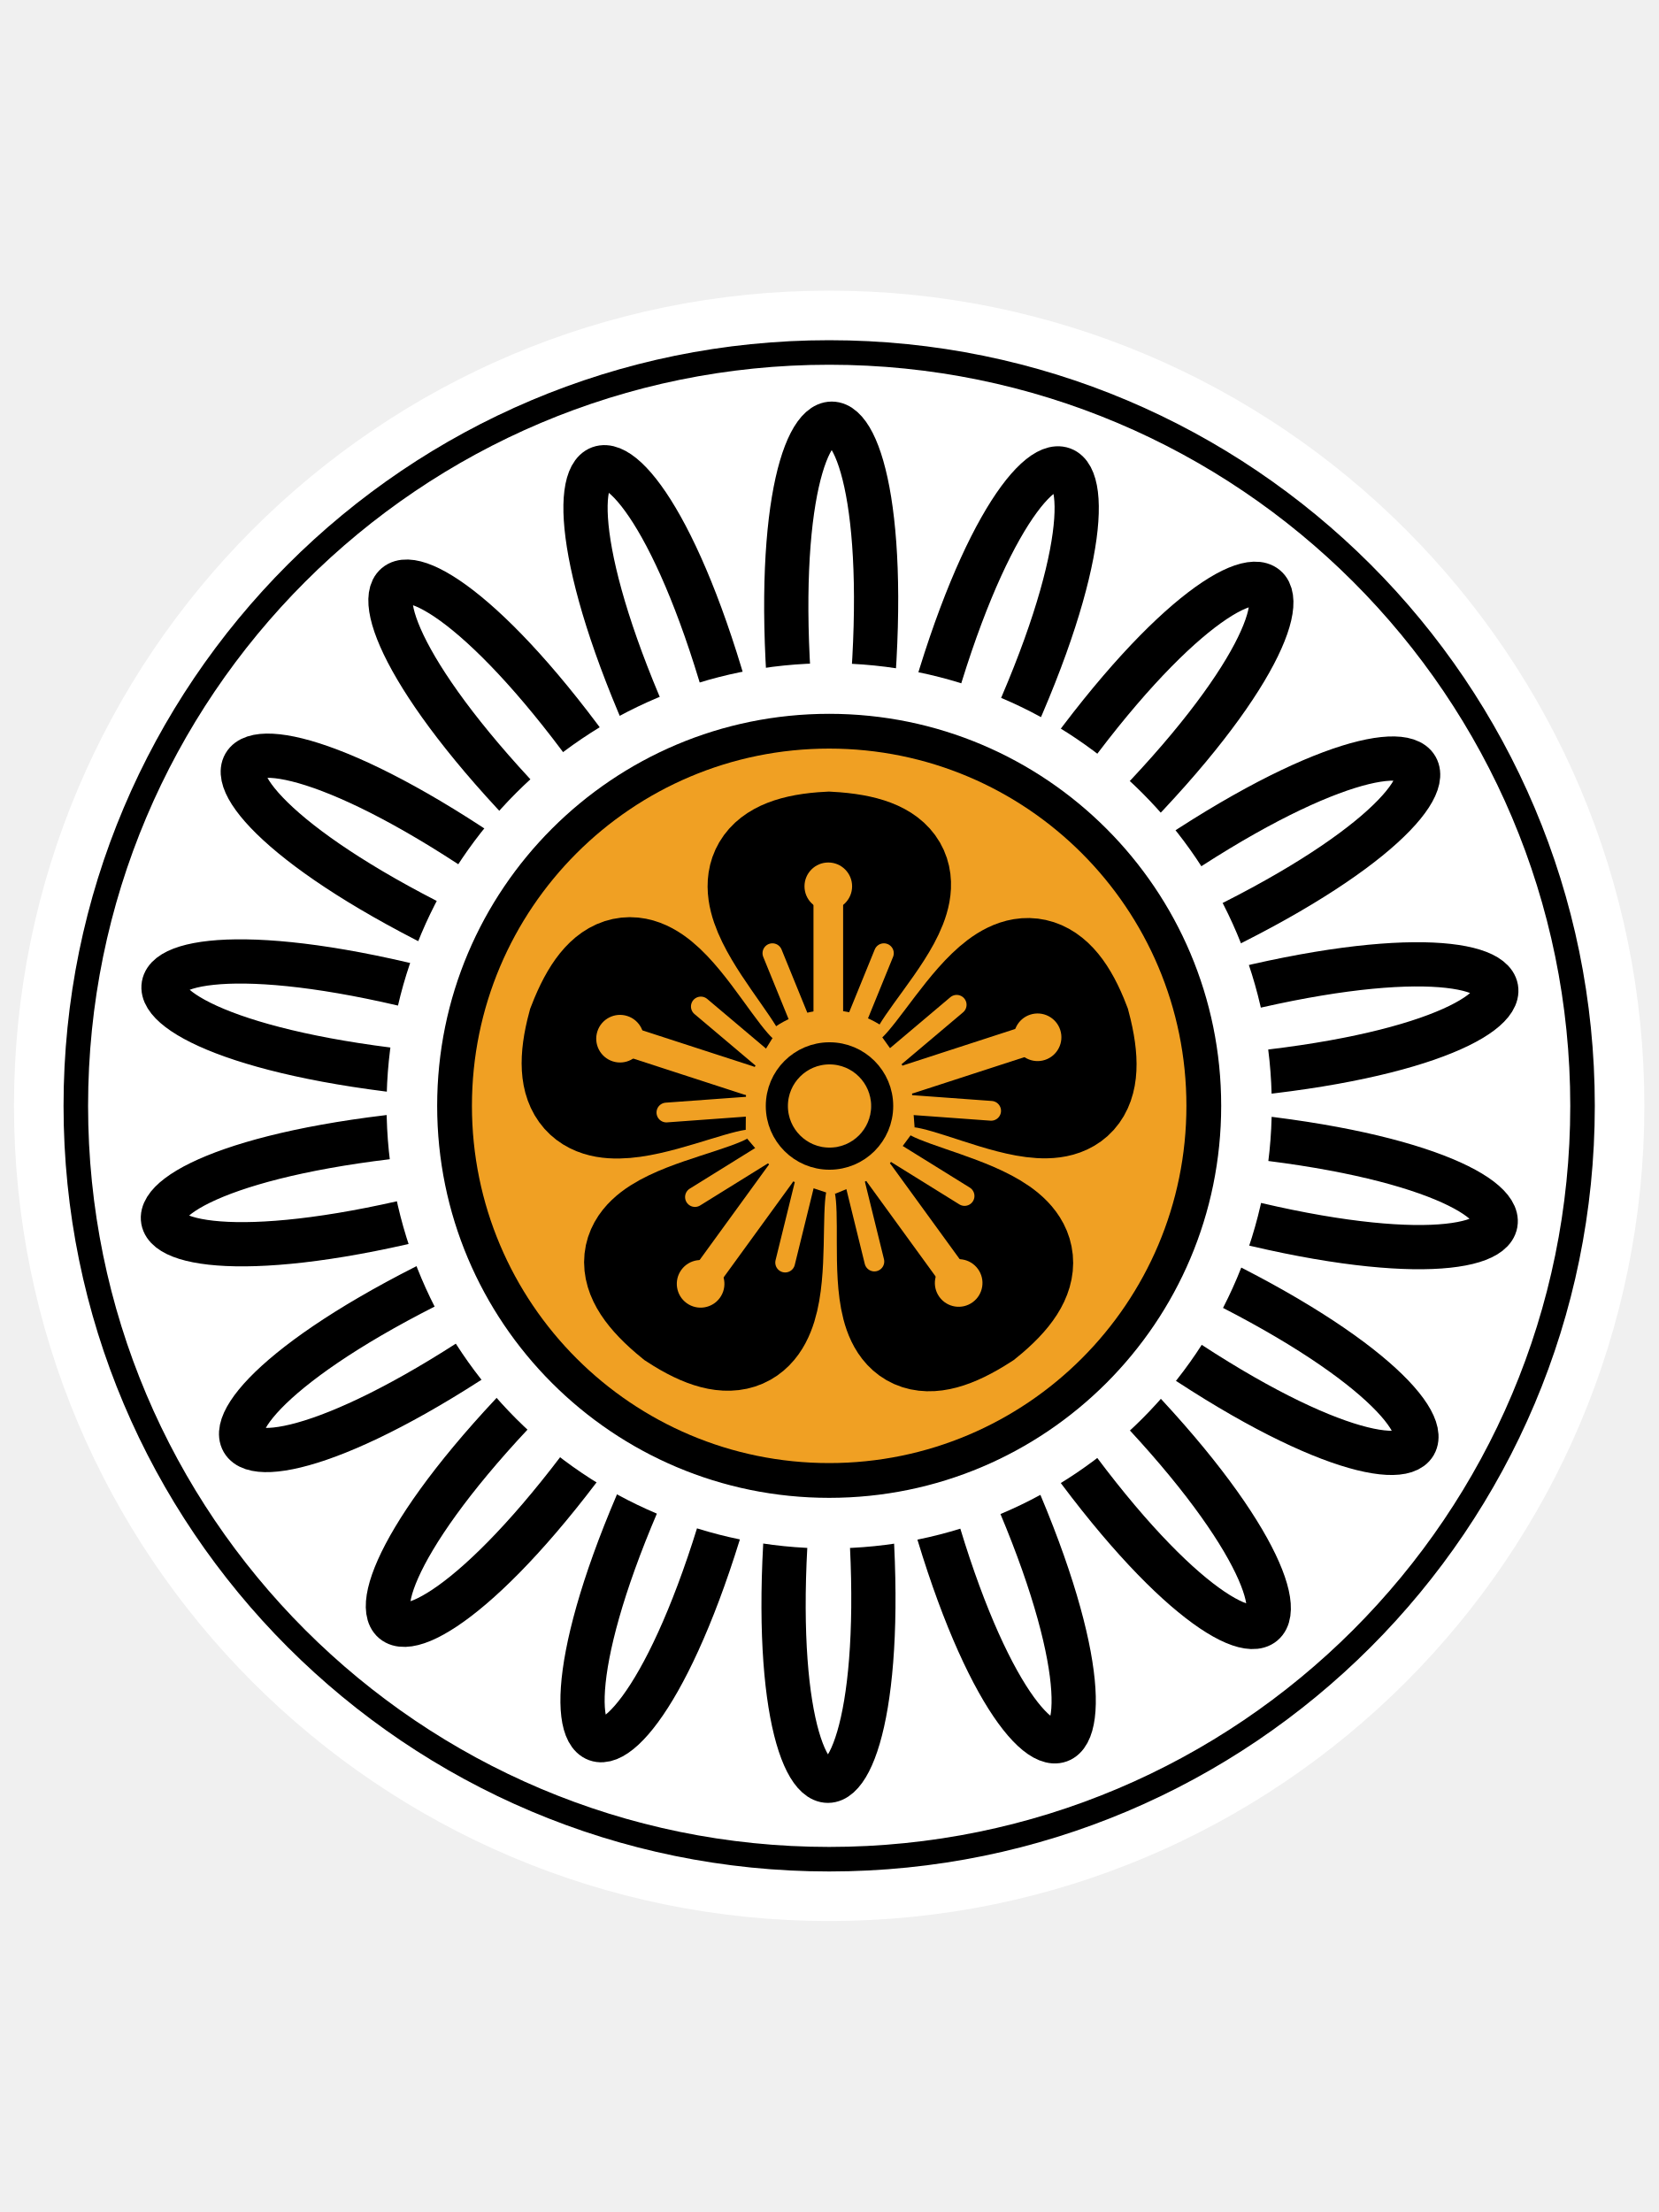
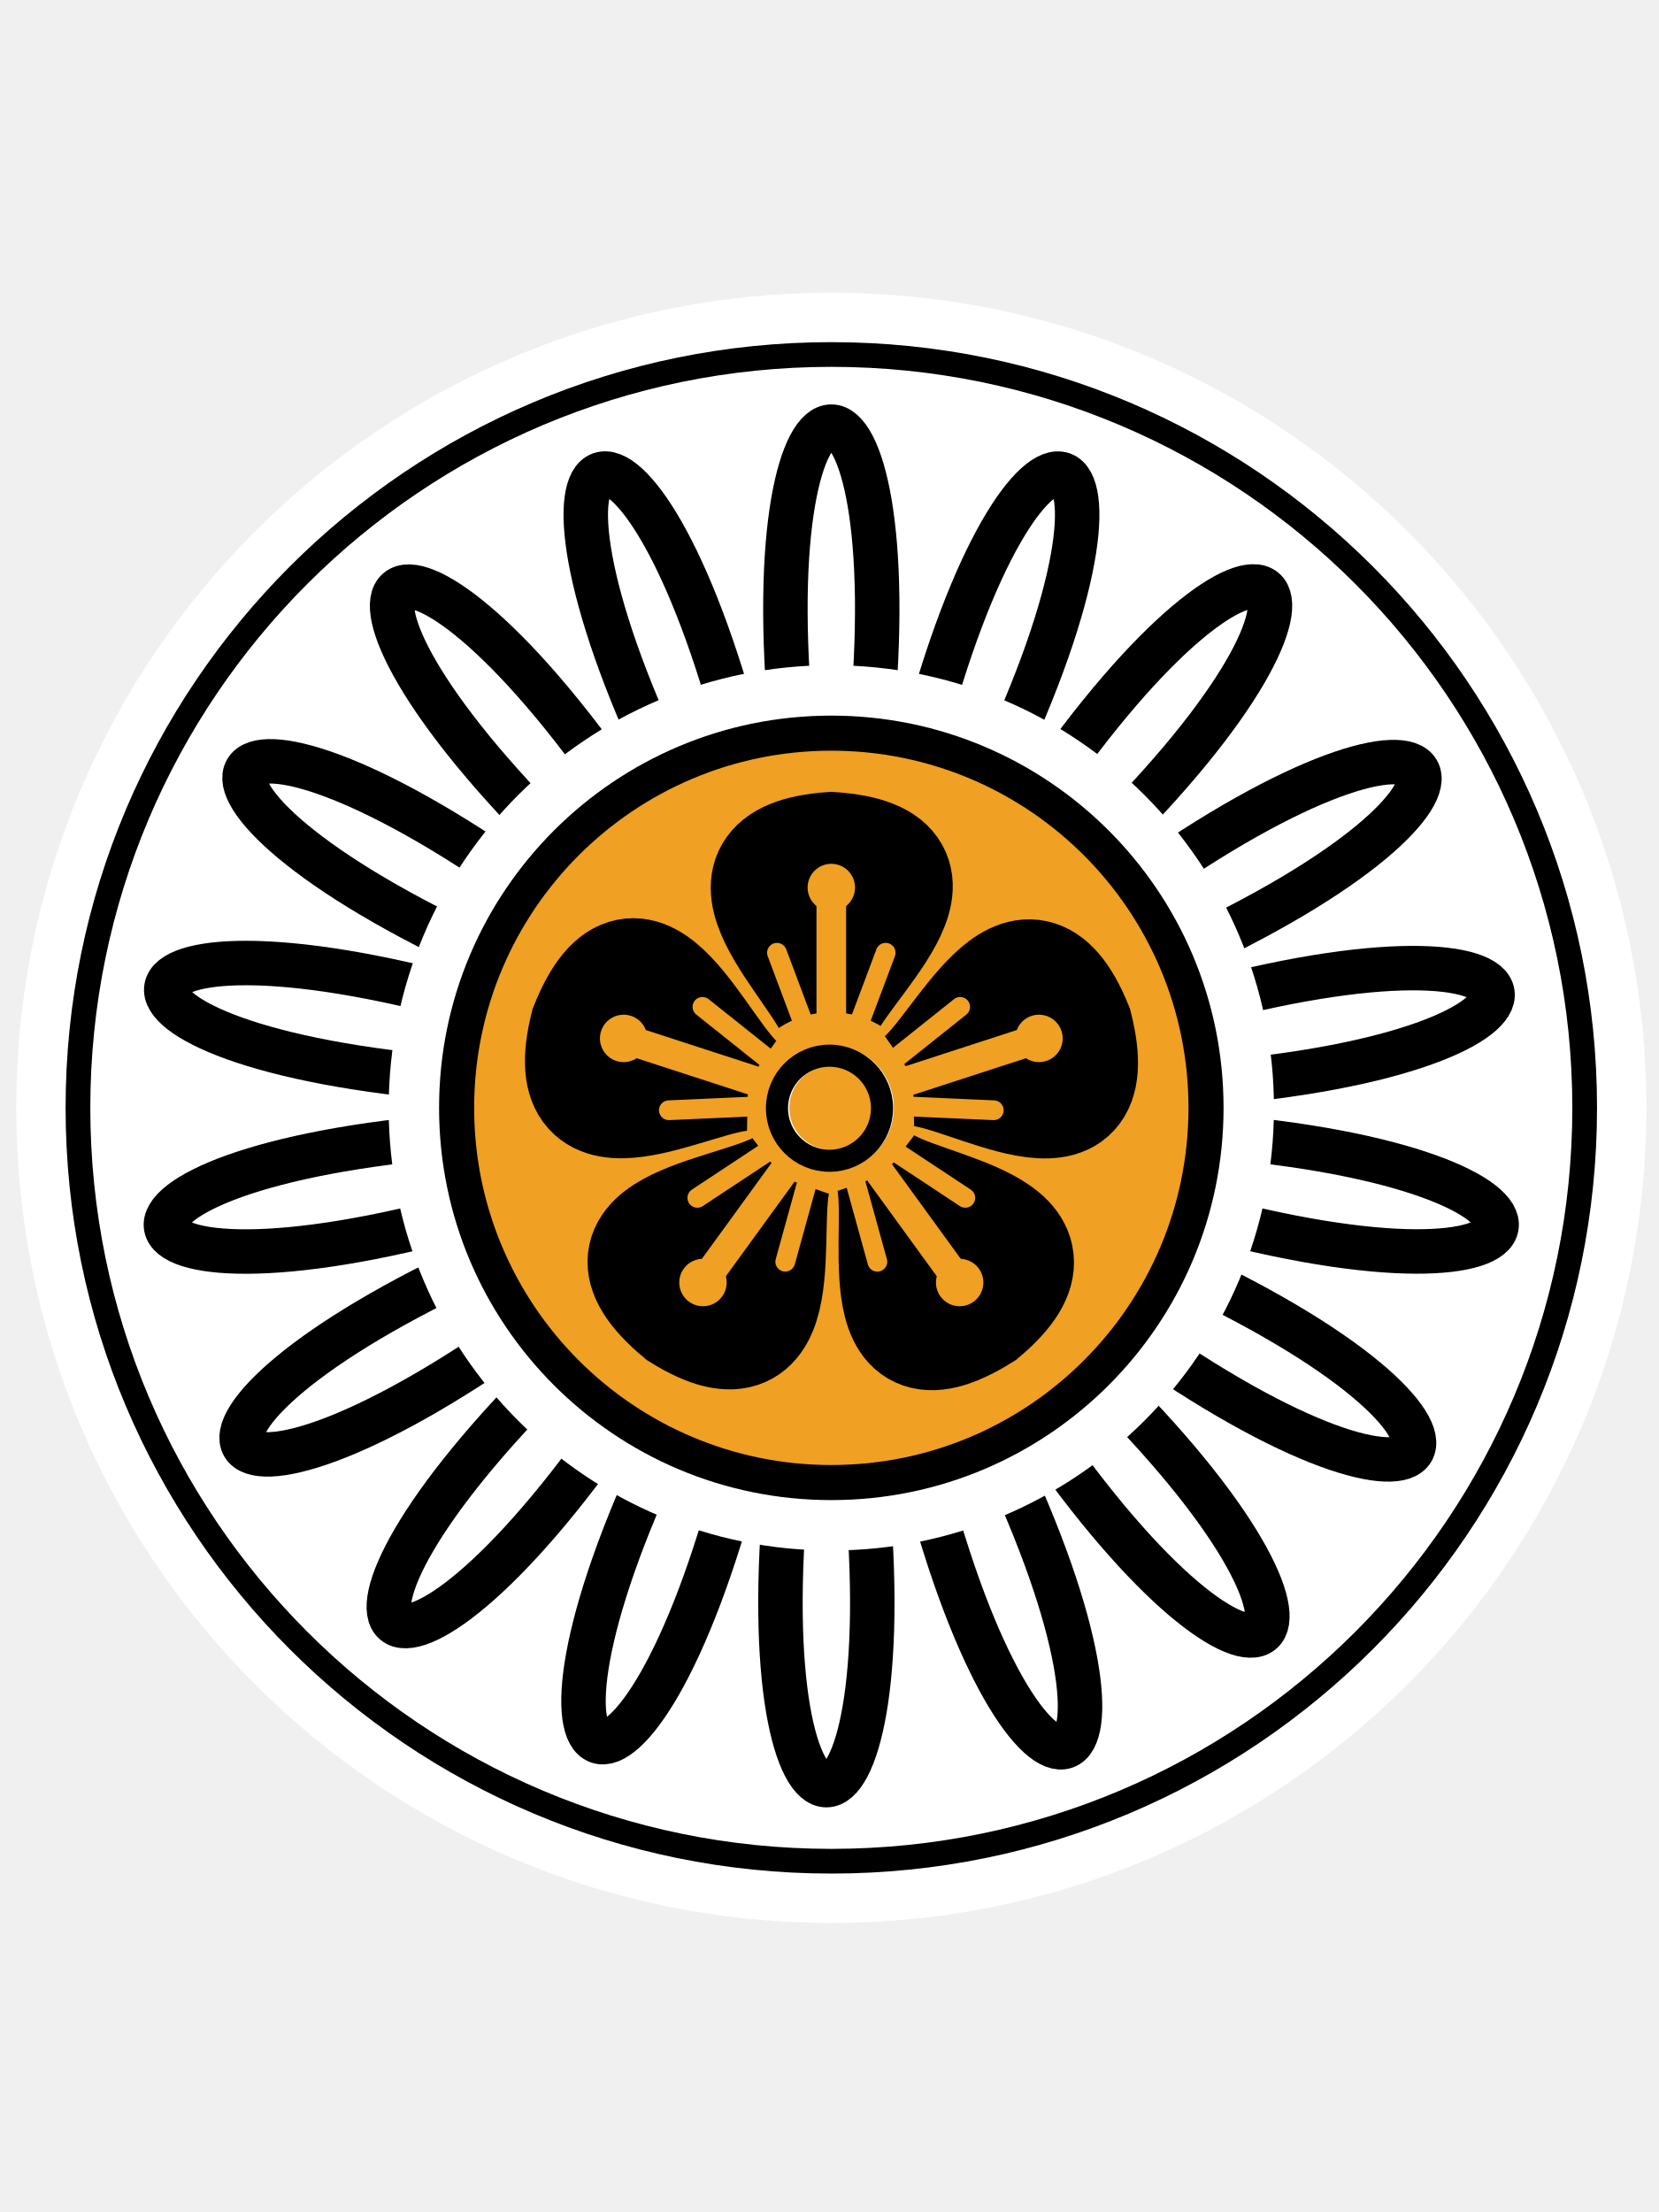
<svg xmlns="http://www.w3.org/2000/svg" xmlns:xlink="http://www.w3.org/1999/xlink" width="300" height="400">
-   <g transform="translate(0 -652.362)">
-     <g transform="matrix(.89332 0 0 .89332 -207.387 341.03)">
-       <circle r="160" cy="572.362" cx="400" style="opacity:1;fill:#000;fill-opacity:1;fill-rule:nonzero;stroke:#fff;stroke-width:10.033;stroke-linecap:butt;stroke-linejoin:round;stroke-miterlimit:4;stroke-dasharray:none;stroke-dashoffset:0;stroke-opacity:1" />
-       <circle r="145" cy="572.362" cx="400" style="opacity:1;fill:#fff;fill-opacity:1;fill-rule:nonzero;stroke:#fff;stroke-width:10.033;stroke-linecap:butt;stroke-linejoin:round;stroke-miterlimit:4;stroke-dasharray:none;stroke-dashoffset:0;stroke-opacity:1" />
-       <g transform="translate(.354)">
-         <path style="fill:none;fill-rule:evenodd;stroke:#000;stroke-width:8.955;stroke-linecap:round;stroke-linejoin:miter;stroke-miterlimit:4;stroke-dasharray:none;stroke-opacity:1" d="M392.327 496.48c-8.272-82.935 24.083-82.938 15.288 0" id="a" />
-         <g transform="translate(-31 -64.5)">
-           <use height="100%" width="100%" transform="rotate(20 230.025 691.537)" xlink:href="#a" />
-           <use height="100%" width="100%" transform="rotate(40 325.532 646.348)" xlink:href="#a" />
-           <use height="100%" width="100%" transform="rotate(60 358.702 630.653)" xlink:href="#a" />
-           <use height="100%" width="100%" transform="rotate(80 376.35 622.303)" xlink:href="#a" />
-           <use height="100%" width="100%" transform="rotate(100 387.87 616.852)" xlink:href="#a" />
-           <use height="100%" width="100%" transform="rotate(120 396.42 612.807)" xlink:href="#a" />
-           <use height="100%" width="100%" transform="rotate(140 403.39 609.509)" xlink:href="#a" />
-           <use height="100%" width="100%" transform="rotate(160 409.52 606.608)" xlink:href="#a" />
-           <use height="100%" width="100%" transform="rotate(180 415.28 603.883)" xlink:href="#a" />
-           <use height="100%" width="100%" transform="rotate(-160 421.04 601.158)" xlink:href="#a" />
-           <use height="100%" width="100%" transform="rotate(-140 427.17 598.258)" xlink:href="#a" />
-           <use height="100%" width="100%" transform="rotate(-120 434.14 594.96)" xlink:href="#a" />
-           <use height="100%" width="100%" transform="rotate(-100 442.69 590.914)" xlink:href="#a" />
-           <use height="100%" width="100%" transform="rotate(-80 454.21 585.464)" xlink:href="#a" />
-           <use height="100%" width="100%" transform="rotate(-60 471.859 577.113)" xlink:href="#a" />
-           <use height="100%" width="100%" transform="rotate(-40 505.028 561.419)" xlink:href="#a" />
-           <use height="100%" width="100%" transform="rotate(-20 600.536 516.23)" xlink:href="#a" />
-         </g>
+   <g transform="translate(0 -652)">
+     <g transform="translate(-207 341) scale(.89332)">
+       <circle cx="400" cy="572.4" r="160" stroke="#fff" stroke-linejoin="round" stroke-width="10" />
+       <circle cx="400" cy="572.4" r="145" fill="#fff" stroke="#fff" stroke-linejoin="round" stroke-width="10" />
+       <path id="a" fill="none" fill-rule="evenodd" stroke="#000" stroke-dasharray="none" stroke-linecap="round" stroke-linejoin="miter" stroke-miterlimit="4" stroke-opacity="1" stroke-width="9" d="M392 496c-8-82 24-82 16 0" />
+       <g transform="translate(-31 -64)">
+         <use xlink:href="#a" width="100%" height="100%" transform="rotate(20 230 692)" />
+         <use xlink:href="#a" width="100%" height="100%" transform="rotate(40 326 646)" />
+         <use xlink:href="#a" width="100%" height="100%" transform="rotate(60 359 631)" />
+         <use xlink:href="#a" width="100%" height="100%" transform="rotate(80 376 622)" />
+         <use xlink:href="#a" width="100%" height="100%" transform="rotate(100 388 617)" />
+         <use xlink:href="#a" width="100%" height="100%" transform="rotate(120 396 613)" />
+         <use xlink:href="#a" width="100%" height="100%" transform="rotate(140 403 610)" />
+         <use xlink:href="#a" width="100%" height="100%" transform="rotate(160 410 607)" />
+         <use xlink:href="#a" width="100%" height="100%" transform="rotate(180 415 604)" />
+         <use xlink:href="#a" width="100%" height="100%" transform="rotate(-160 421 601)" />
+         <use xlink:href="#a" width="100%" height="100%" transform="rotate(-140 427 598)" />
+         <use xlink:href="#a" width="100%" height="100%" transform="rotate(-120 434 595)" />
+         <use xlink:href="#a" width="100%" height="100%" transform="rotate(-100 443 591)" />
+         <use xlink:href="#a" width="100%" height="100%" transform="rotate(-80 454 585)" />
+         <use xlink:href="#a" width="100%" height="100%" transform="rotate(-60 472 577)" />
+         <use xlink:href="#a" width="100%" height="100%" transform="rotate(-40 505 561)" />
+         <use xlink:href="#a" width="100%" height="100%" transform="rotate(-20 601 516)" />
      </g>
-       <circle r="84.474" cy="572.362" cx="400" style="opacity:1;fill:#000;fill-opacity:1;fill-rule:nonzero;stroke:#fff;stroke-width:10.24;stroke-linecap:butt;stroke-linejoin:round;stroke-miterlimit:4;stroke-dasharray:none;stroke-dashoffset:0;stroke-opacity:1" />
-       <circle r="72.315" cy="572.362" cx="400" style="opacity:1;fill:#f0a023;fill-opacity:1;fill-rule:nonzero;stroke:none;stroke-width:12;stroke-linecap:round;stroke-linejoin:round;stroke-miterlimit:4;stroke-dasharray:none;stroke-dashoffset:0;stroke-opacity:1" />
-       <g transform="translate(-.177 .088)" id="c">
-         <path style="fill:none;fill-rule:evenodd;stroke:#000;stroke-width:23.11;stroke-linecap:butt;stroke-linejoin:miter;stroke-miterlimit:4;stroke-dasharray:none;stroke-opacity:1" d="M401.332 554.245c-3.146-9.94-29.568-32.568-1.223-34.015 29.37 1.6.872 23.529-1.718 34.178" />
-         <path style="fill:none;fill-rule:evenodd;stroke:#f0a023;stroke-width:6;stroke-linecap:round;stroke-linejoin:round;stroke-miterlimit:4;stroke-dasharray:none;stroke-opacity:1" d="M400 555.191v-25.657" />
-         <circle style="opacity:1;fill:#f0a023;fill-opacity:1;fill-rule:nonzero;stroke:none;stroke-width:3;stroke-linecap:round;stroke-linejoin:round;stroke-miterlimit:4;stroke-dasharray:none;stroke-dashoffset:0;stroke-opacity:1" cx="400" cy="527.834" r="4.819" />
-         <path style="fill:none;fill-rule:evenodd;stroke:#f0a023;stroke-width:4;stroke-linecap:round;stroke-linejoin:miter;stroke-miterlimit:4;stroke-dasharray:none;stroke-opacity:1" d="m404.688 557.487 6.565-16.11" id="b" />
-         <use xlink:href="#b" width="100%" height="100%" transform="matrix(-1 0 0 1 799.938 0)" style="fill:none;stroke:none" />
+       <circle cx="400" cy="572.4" r="84.5" stroke="#fff" stroke-linejoin="round" stroke-width="10.2" />
+       <circle cx="400" cy="572.4" r="72.3" fill="#f0a023" />
+       <g id="c">
+         <path fill="none" fill-rule="evenodd" stroke="#000" stroke-width="23.1" d="M401 554c-3-10-29-32-1-34 29 2 1 24-2 34" />
+         <path fill="none" fill-rule="evenodd" stroke="#f0a023" stroke-linecap="round" stroke-linejoin="round" stroke-width="6" d="M400 555v-25" />
+         <circle cx="400" cy="527.8" r="4.8" fill="#f0a023" stroke-linecap="round" stroke-linejoin="round" stroke-width="3" />
+         <path id="b" fill="none" fill-rule="evenodd" stroke="#f0a023" stroke-dasharray="none" stroke-linecap="round" stroke-linejoin="miter" stroke-miterlimit="4" stroke-opacity="1" stroke-width="4" d="m405 557 6-16" />
+         <use xlink:href="#b" width="100%" height="100%" fill="none" transform="matrix(-1 0 0 1 800 0)" />
      </g>
-       <circle r="16.035" cy="572.362" cx="400" style="opacity:1;fill:#fff;fill-opacity:1;fill-rule:nonzero;stroke:#f0a023;stroke-width:6.67;stroke-linecap:round;stroke-linejoin:round;stroke-miterlimit:4;stroke-dasharray:none;stroke-dashoffset:0;stroke-opacity:1" />
-       <circle r="8.537" cy="572.362" cx="400" style="opacity:1;fill:#f0a023;fill-opacity:1;fill-rule:nonzero;stroke:none;stroke-width:6;stroke-linecap:round;stroke-linejoin:round;stroke-miterlimit:4;stroke-dasharray:none;stroke-dashoffset:0;stroke-opacity:1" />
-       <use height="100%" width="100%" transform="rotate(-72 399.973 572.358)" id="d" xlink:href="#c" y="0" x="0" />
-       <use height="100%" width="100%" transform="rotate(-72 399.973 572.358)" id="e" xlink:href="#d" y="0" x="0" />
-       <use height="100%" width="100%" transform="rotate(-72 399.973 572.358)" id="f" xlink:href="#e" y="0" x="0" />
-       <use height="100%" width="100%" transform="rotate(-72 399.973 572.358)" xlink:href="#f" />
+       <circle cx="400" cy="572.4" r="16" fill="#fff" stroke="#f0a023" stroke-linecap="round" stroke-linejoin="round" stroke-width="6.7" />
+       <circle cx="400" cy="572.4" r="8.5" fill="#f0a023" />
+       <use xlink:href="#c" id="d" width="100%" height="100%" x="0" y="0" transform="rotate(-72 400 572)" />
+       <use xlink:href="#d" id="e" width="100%" height="100%" x="0" y="0" transform="rotate(-72 400 572)" />
+       <use xlink:href="#e" id="f" width="100%" height="100%" x="0" y="0" transform="rotate(-72 400 572)" />
+       <use xlink:href="#f" width="100%" height="100%" transform="rotate(-72 400 572)" />
    </g>
-     <circle style="opacity:1;fill:none;fill-opacity:1;fill-rule:nonzero;stroke:#000;stroke-width:4;stroke-linecap:butt;stroke-linejoin:round;stroke-miterlimit:4;stroke-dasharray:none;stroke-dashoffset:0;stroke-opacity:1" cx="150" cy="852.362" r="9.522" />
+     <circle cx="150" cy="852.4" r="9.5" fill="none" stroke="#000" stroke-linejoin="round" stroke-width="4" />
  </g>
</svg>
